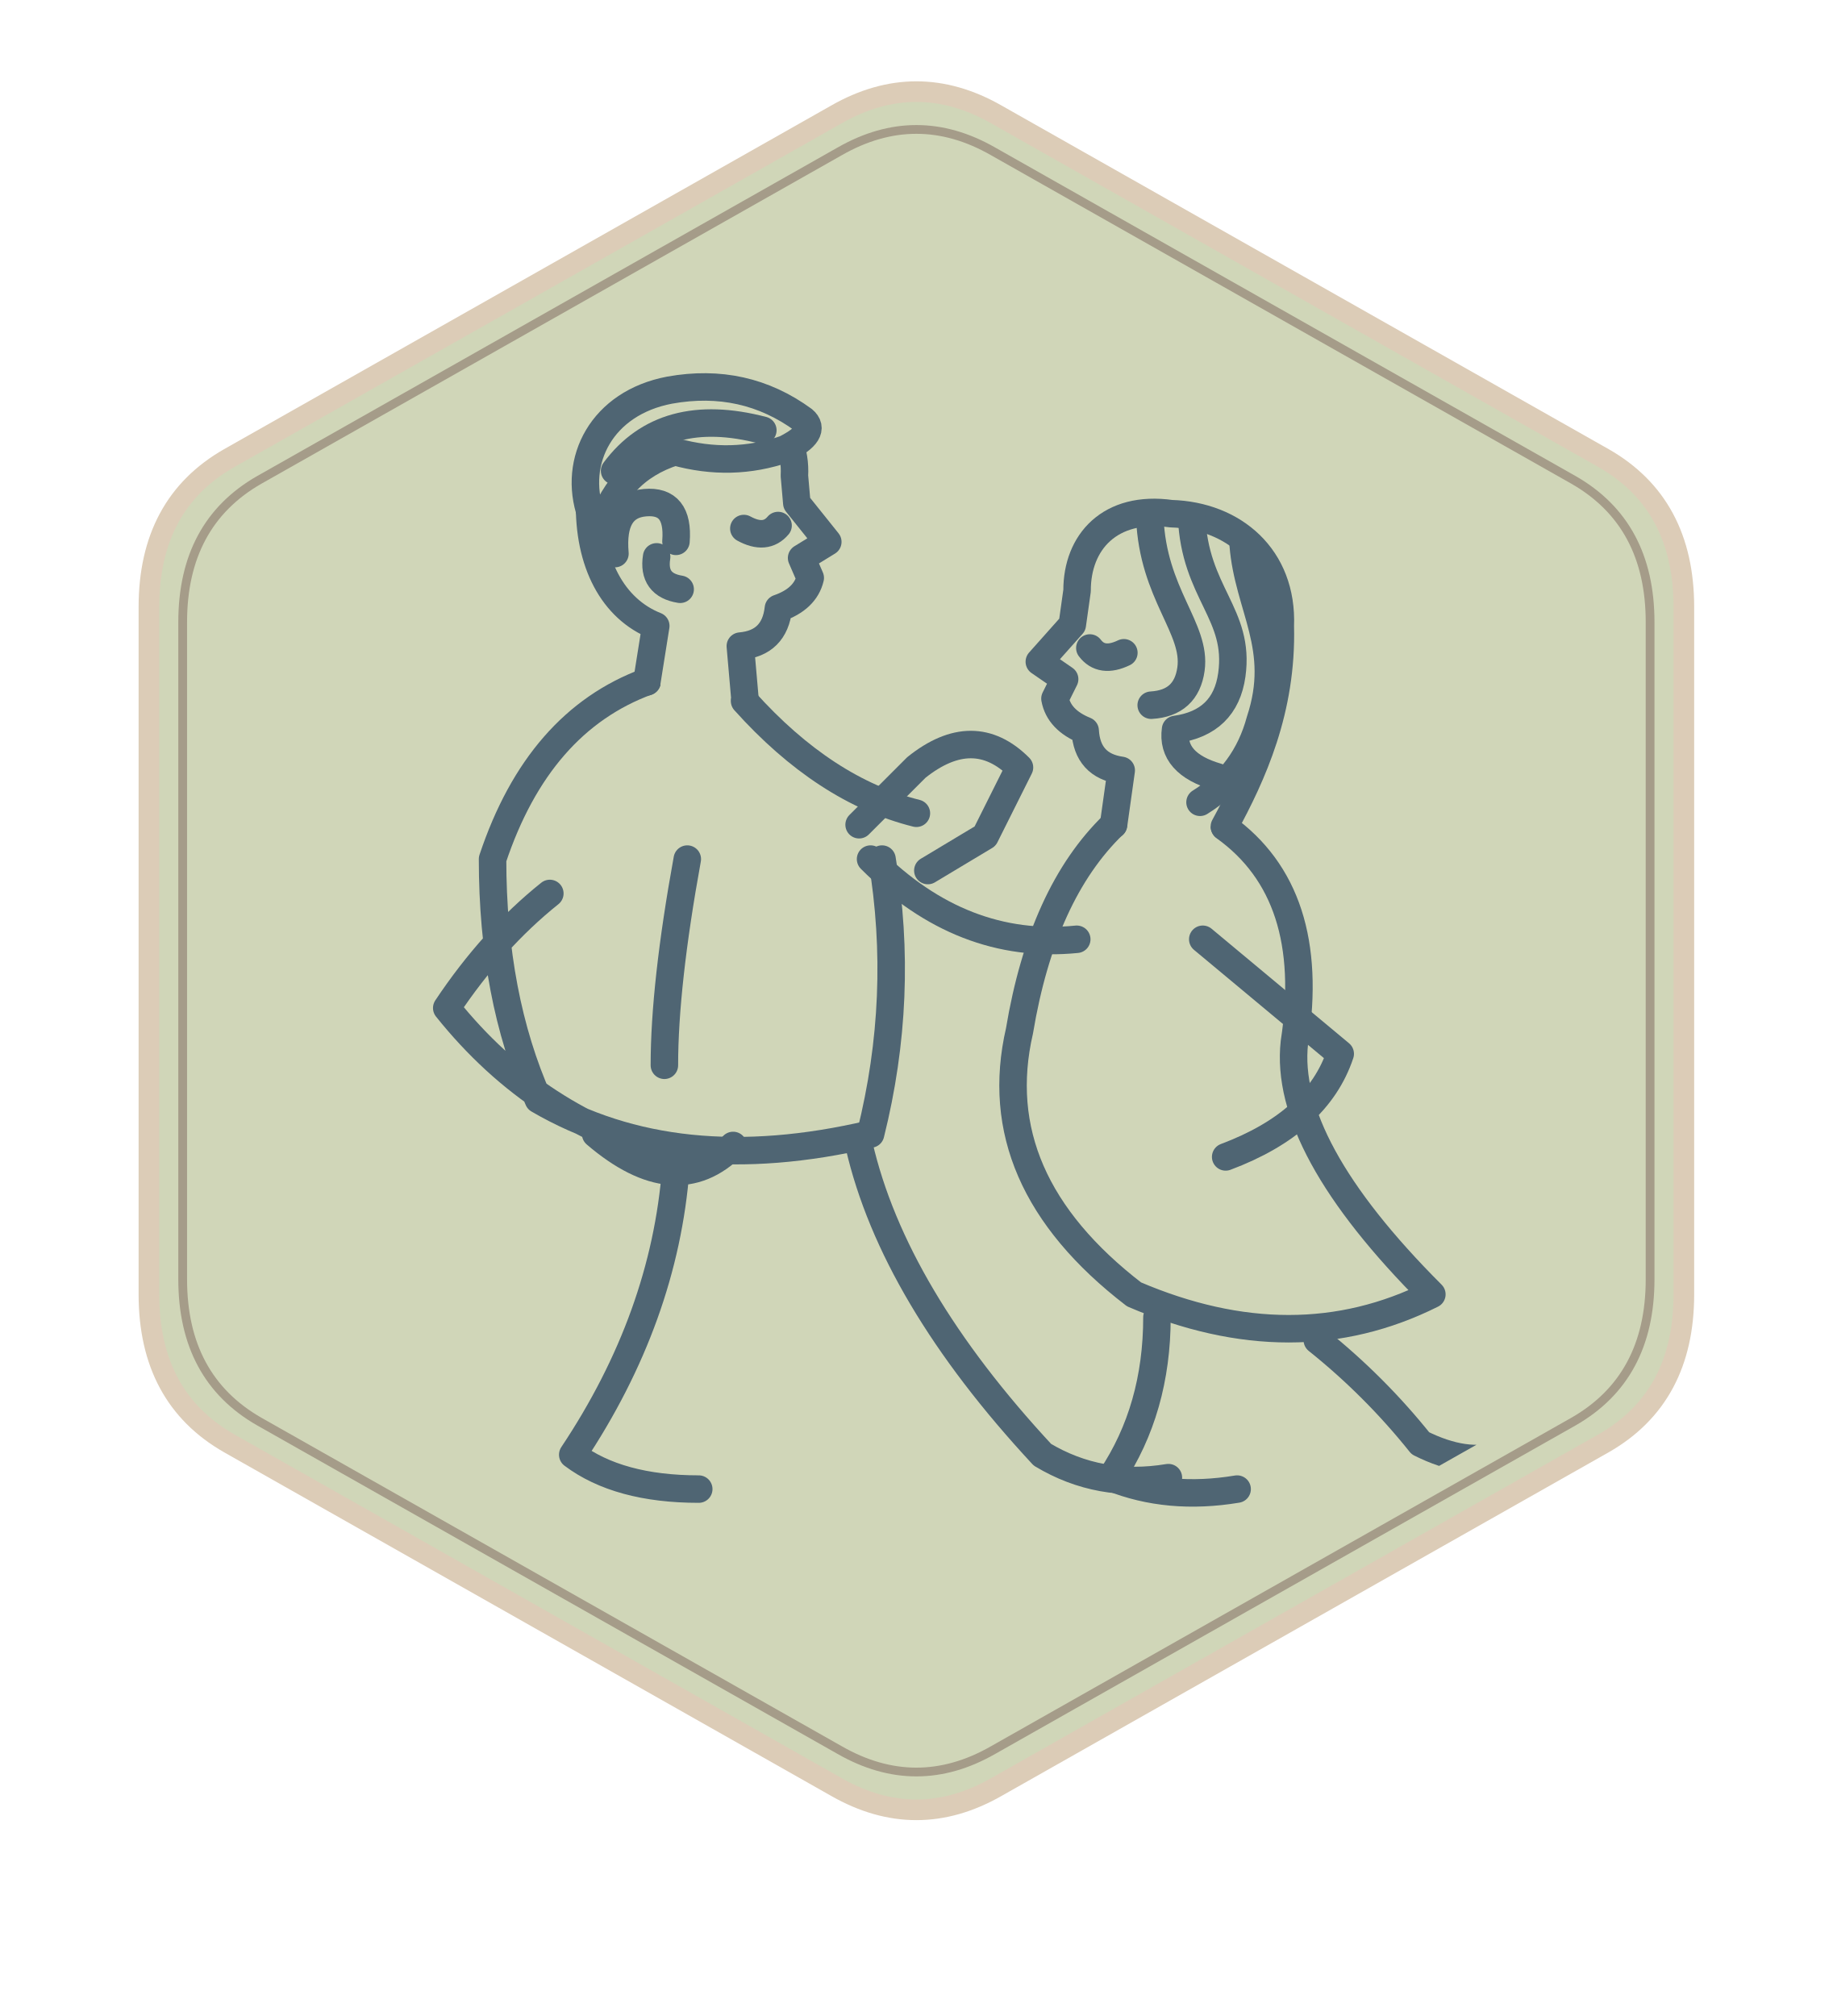
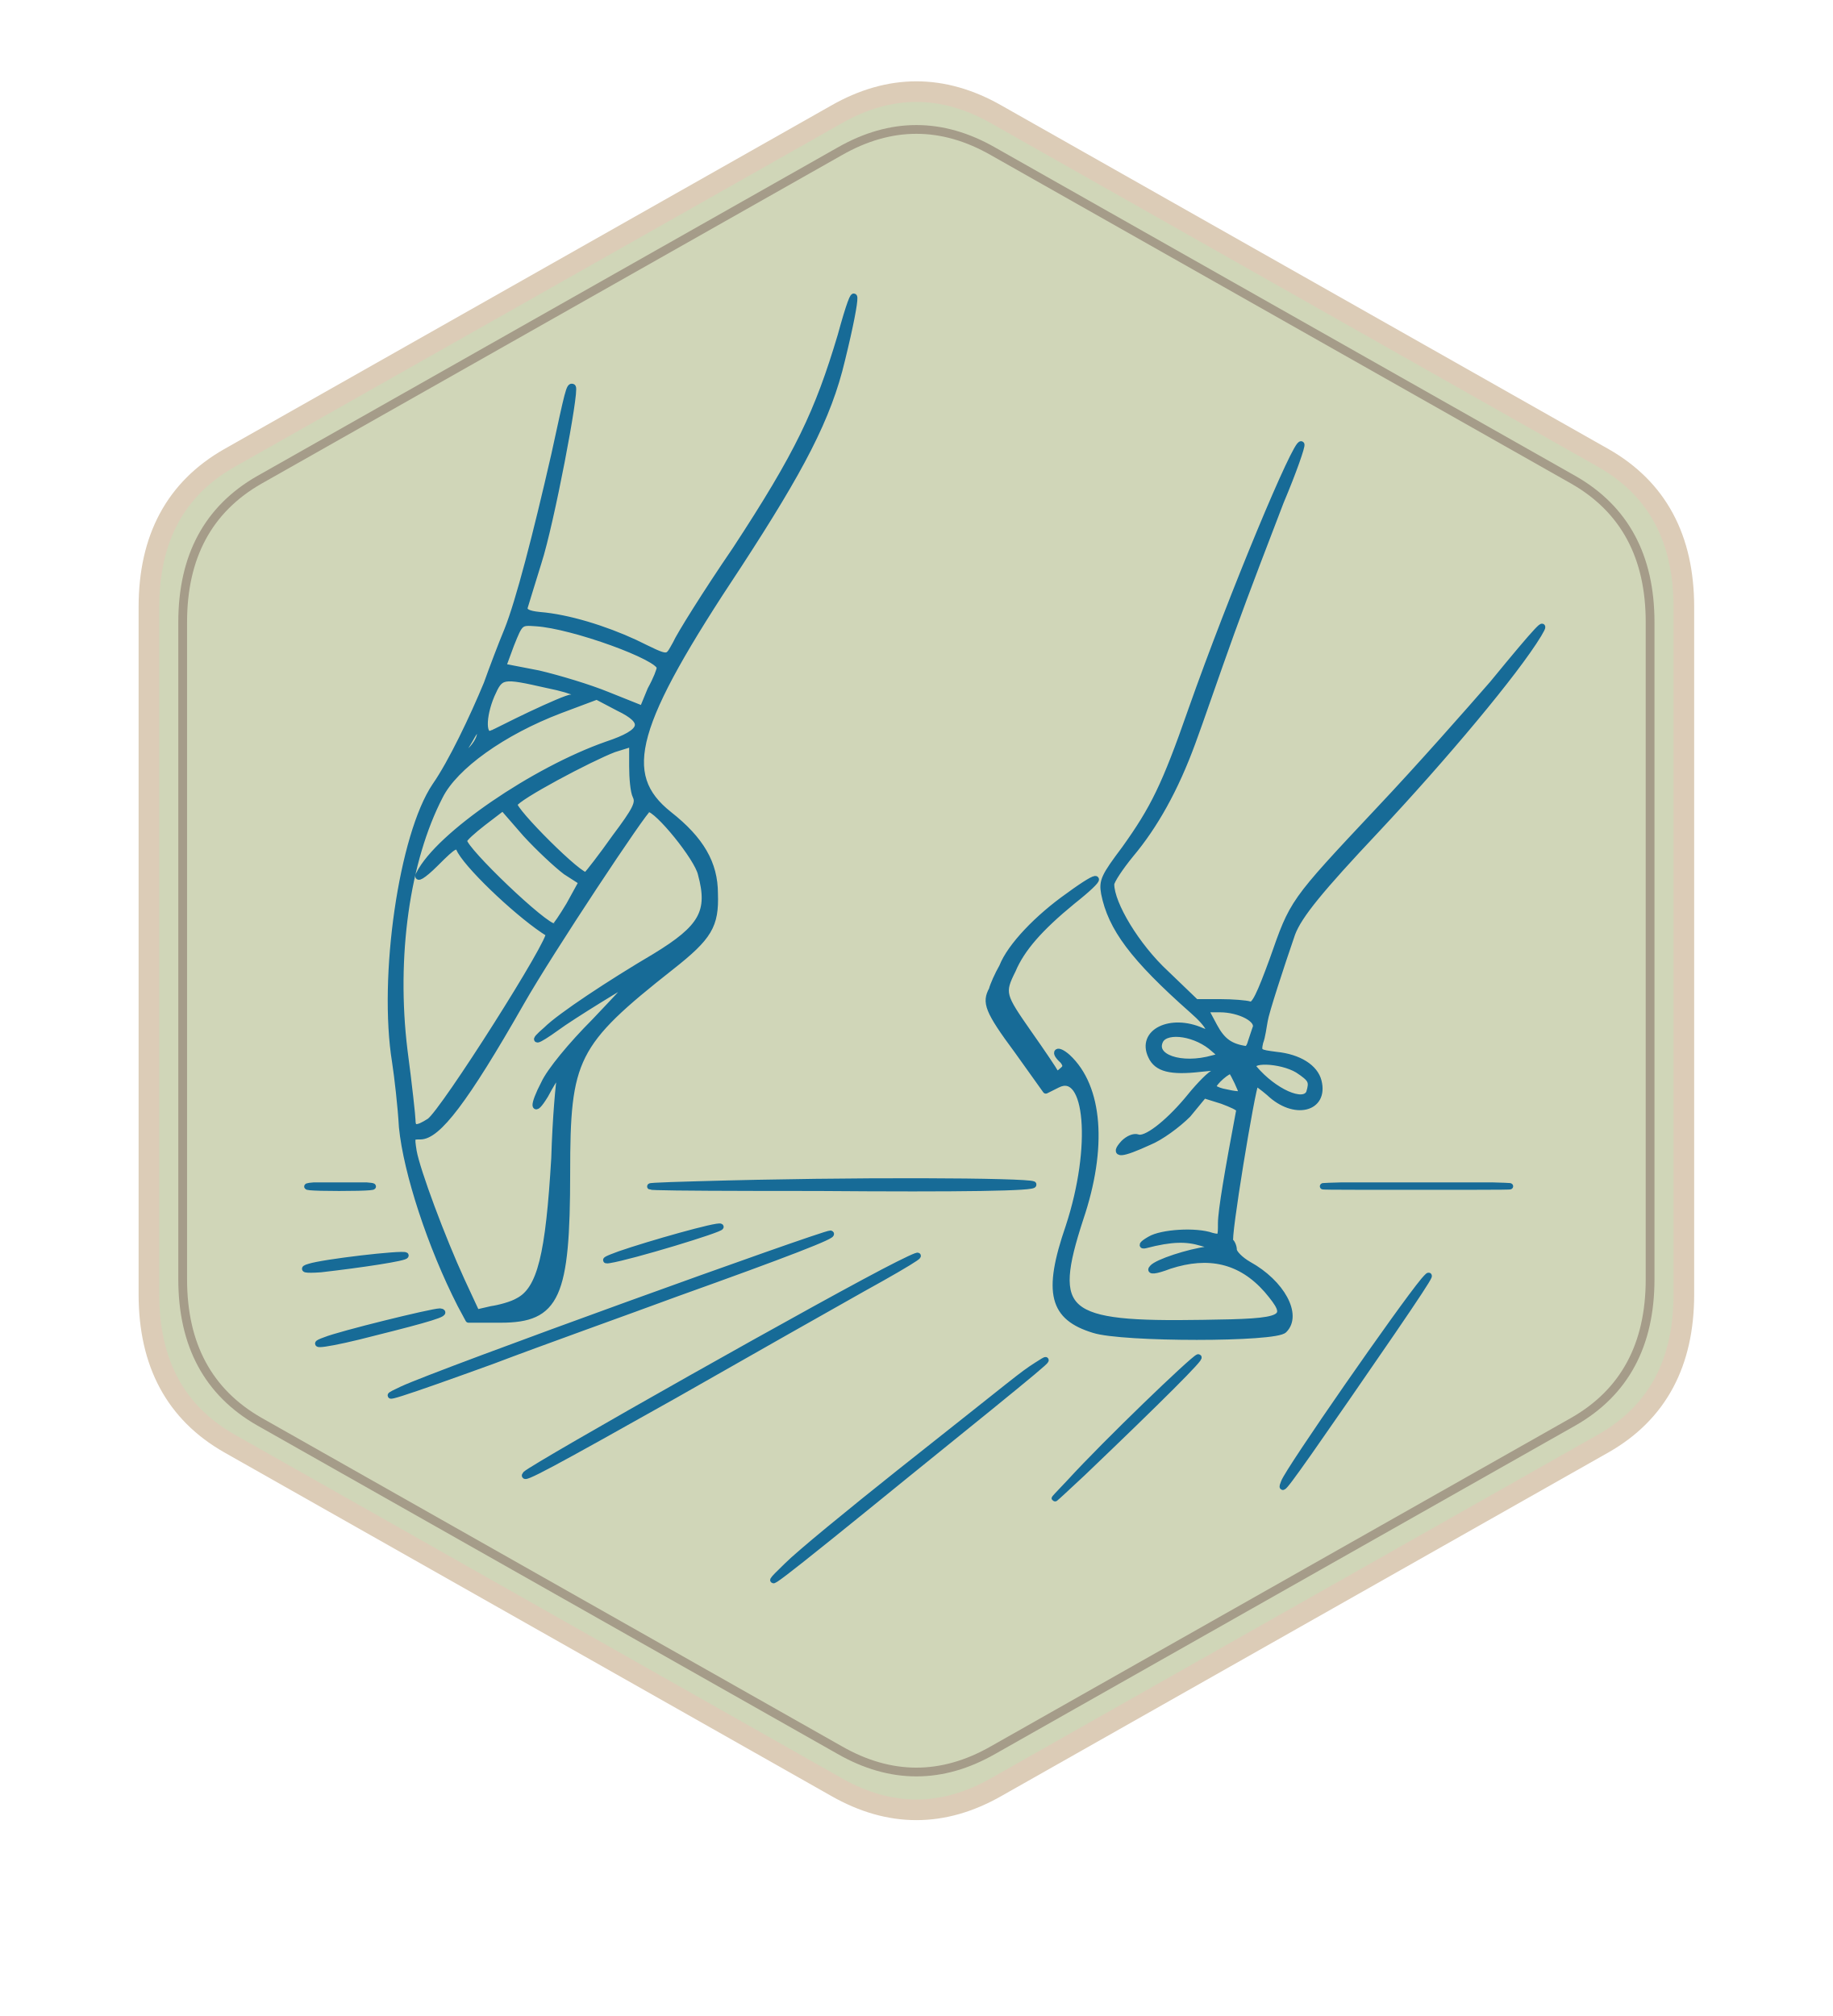
- <svg xmlns="http://www.w3.org/2000/svg" viewBox="0 0 160 176" aria-hidden="true" focusable="false" data-badge-art="duo-completed-5" data-art-motif="learning-a-dance">
+ <svg xmlns="http://www.w3.org/2000/svg" viewBox="0 0 160 176" aria-hidden="true" focusable="false" data-badge-art="duo-completed-5" data-art-motif="synchronisation">
  <defs>
    <clipPath id="oba-asset-duo-completed-5-e-scene">
      <path d="M73 10 Q80 6 87 10 L140 40 Q147 44 147 53 L147 113 Q147 122 140 126 L87 156 Q80 160 73 156 L20 126 Q13 122 13 113 L13 53 Q13 44 20 40Z" transform="translate(80 83) scale(.92) translate(-80 -83)" />
    </clipPath>
  </defs>
  <path d="M73 10 Q80 6 87 10 L140 40 Q147 44 147 53 L147 113 Q147 122 140 126 L87 156 Q80 160 73 156 L20 126 Q13 122 13 113 L13 53 Q13 44 20 40Z" fill="#D0D6B8" stroke="#DCCCB7" stroke-width="1.8" />
  <path d="M73 10 Q80 6 87 10 L140 40 Q147 44 147 53 L147 113 Q147 122 140 126 L87 156 Q80 160 73 156 L20 126 Q13 122 13 113 L13 53 Q13 44 20 40Z" transform="translate(80 83) scale(.956) translate(-80 -83)" fill="none" stroke="#A59C89" stroke-width=".8" />
-   <g clip-path="url(#oba-asset-duo-completed-5-e-scene)" fill="none" stroke="#4F6573" stroke-width="2.4" stroke-linecap="round" stroke-linejoin="round">
-     <path d="M56.5 59.5Q47 63 43 75Q43 87 47 96Q59 103 76 99Q79 87 77 75M65 61.2Q72 69 80 71M48 78Q43 82 39 88Q47 98 59 101M60 75Q58 86 58 93" />
-     <path d="M59 102Q58 115 50 127Q54 130 61 130M75 100Q78 113 91 127Q96 130 102 129M106.9 72.2Q115 78 113 91Q112 100 125 113Q113 119 99 113Q86 103 89 90Q91 78 97.2 72" />
-     <path d="M94 82Q84 83 76 75M105 82Q111 87 117 92Q115 98 107 101M101 115Q101 123 97 129Q102 131 108 130M115 117Q120 121 124 126Q128 128 131 127" />
-     <path d="M75 72L80 67Q85 63 89 67L86 73L81 76M52 99Q59 105 64 100" />
-     <g transform="translate(62 47) rotate(-5) scale(0.6 0.6)" stroke-width="4">
-       <path d="M-11 20 L-9 12 C-15 9-18 2-17-7 C-17-16-10-22 0-21 C9-21 14-15 13-8 L13-4 L17 2 L13 4 L14 7 Q13 10 9 11 Q8 16 3 16 L3 24" fill="#D0D6B8" />
-       <path d="M-17-5 C-19-13-14-21-4-22 Q7-23 15-16 Q17-14 12-12 Q4-10-4-13 Q-13-11-16-2" fill="#D0D6B8" />
-       <path d="M-13-11 Q-5-20 9-15 M-14 1 Q-14-6-9-6 Q-4-6-5 0 M-8 2 Q-9 6-5 7" />
-       <path d="M5-1 Q8 1 10-1" />
-     </g>
-     <g transform="translate(101 58) rotate(8) scale(-0.6 0.6)" stroke-width="4">
-       <path d="M-13 22 C-16 14-19 4-17-8 C-16-18-8-23 1-22 C10-22 14-16 13-9 L13-4 L17 2 L13 4 L14 7 Q13 10 9 11 Q8 16 3 16 L3 24" fill="#D0D6B8" />
-       <path d="M-2-22 C-4-11-11-9-11 0 Q-11 7-4 9 Q-4 14-11 15 M4-21 C2-10-5-6-5 0 Q-5 5 0 6 M-10-19 C-12-10-18-5-16 6 Q-15 14-9 19" />
-       <path d="M5-1 Q8 1 10-1" />
-     </g>
+   <g clip-path="url(#oba-asset-duo-completed-5-e-scene)" fill="#176B97" stroke="#176B97" stroke-width=".55" stroke-linejoin="round">
+     <path d="M68.7 136.7C69.8 135.6 74.2 132 78.6 128.5 89.1 120.2 89.1 120.1 90.5 119.2 92.5 117.9 91.3 118.9 79.3 128.6 67.5 138.2 65.9 139.4 68.7 136.7ZM93.4 129.4C96.6 125.9 104.1 118.7 104.6 118.5 105 118.4 101.3 122.1 94.5 128.6 91.6 131.3 91.4 131.5 93.4 129.4ZM112.1 129.4C112.5 128.3 122.3 114.2 124.3 111.8 125.6 110.3 124.1 112.6 117.6 122 112 130.1 111.7 130.4 112.1 129.4ZM45.9 128.7C46.6 128 72.8 113.2 78.4 110.4 81.6 108.8 80.2 109.8 75.3 112.5 72.8 113.9 65.4 118.1 58.9 121.8 48.4 127.7 45.3 129.4 45.9 128.7ZM35.1 121.3C38.3 119.8 71.8 107.7 72.5 107.7 73 107.8 68.6 109.5 59.1 112.9 54.5 114.6 47.2 117.2 43 118.8 35 121.7 32.5 122.5 35.1 121.3ZM28.4 117C29.6 116.5 37.7 114.5 38.4 114.5 39.3 114.6 37.2 115.2 32.8 116.3 28.6 117.4 26.7 117.6 28.4 117ZM95.5 116.1C91.9 115 91.3 112.9 93.3 107.1 95.6 100.1 95 93.3 92.3 94.7L91.3 95.2 88.8 91.7C86.2 88.2 86 87.5 86.6 86.4 86.7 86 87.1 85.1 87.5 84.4 88.2 82.6 90.6 80.1 93.3 78.2 96.3 76 96.5 76.4 93.6 78.7 90.8 81 89.2 82.8 88.4 84.7 87.4 86.7 87.5 86.9 89.8 90.2 91 91.9 92 93.4 92.1 93.6 92.2 93.8 92.4 93.8 92.7 93.5 93.1 93.2 93.1 93 92.8 92.6 91.9 91.8 92.3 91.5 93.2 92.3 96 94.9 96.4 100.2 94.3 106.4 91.6 114.7 92.8 115.7 105 115.5 112.4 115.4 112.8 115.2 110.6 112.6 108.3 110 105.5 109.4 102.1 110.5 100.8 111 100.3 111 100.6 110.7 101 110.2 103.8 109.3 105.4 109.1 106.4 109 106.4 108.9 104.9 108.5 103.6 108.1 102.3 108.1 100 108.7 99.6 108.8 99.7 108.6 100.4 108.2 101.4 107.6 104.4 107.4 105.8 107.9 106.6 108.1 106.6 108 106.6 106.8 106.6 105.7 107.2 102.2 108.2 96.9 108.2 96.7 107.5 96.4 106.7 96.1L105.1 95.6 103.7 97.3C102.8 98.2 101.3 99.3 100.3 99.7 97.9 100.8 97.1 100.9 98.1 99.8 98.5 99.4 99 99.2 99.3 99.3 100 99.6 101.9 98.1 103.6 96.1 104.4 95.1 105.4 94 105.9 93.7 106.8 93.1 106.7 93.1 104.8 93.3 102.2 93.6 101 93.3 100.5 92.2 99.5 90.1 102.2 88.8 104.9 90 106.1 90.5 105.6 89.5 104.1 88.2 98.9 83.6 97 81 96.4 78 96.2 76.9 96.4 76.5 98.2 74.1 100.7 70.6 101.7 68.6 104 62 107.6 51.8 113.2 38.4 113.6 38.8 113.7 38.9 112.9 41.2 111.8 43.8 110.8 46.4 108.8 51.6 107.5 55.2 106.2 58.8 104.7 63.2 104.1 64.8 102.6 68.9 100.8 72.1 98.7 74.6 97.8 75.7 97 76.9 97 77.2 97 78.9 99.2 82.6 101.8 85L104.4 87.5 106.5 87.5C107.6 87.5 108.8 87.6 109.1 87.7 109.5 87.9 110 86.8 111.1 83.8 112.9 78.7 112.7 78.9 120.4 70.7 123.9 67 128.3 62 130.3 59.7 134.4 54.7 135.2 53.9 134.3 55.4 132.3 58.7 126.1 66.1 120.1 72.5 115.3 77.6 113.4 79.9 112.8 81.5 111.8 84.4 110.5 88.4 110.4 89.1 110.3 89.6 110.2 90.5 110 91 109.8 91.9 109.9 91.9 111.4 92.1 113.4 92.3 114.8 93.2 115.1 94.4 115.7 96.8 113 97.5 110.8 95.4 110.2 94.9 109.7 94.5 109.6 94.6 109.3 95 107.1 108.3 107.4 108.4 107.5 108.4 107.7 108.8 107.7 109.1 107.7 109.4 108.3 110 109 110.4 111.9 112 113.4 114.8 112.1 116.1 111.4 116.9 98 116.9 95.5 116.1ZM114.3 95.4C114.6 94.4 114.5 94.2 113.3 93.4 111.8 92.5 108.8 92.4 109.5 93.3 111.2 95.3 113.8 96.5 114.3 95.4ZM108.4 95.4C108.4 95.2 107.7 93.7 107.5 93.5 107.3 93.3 105.9 94.5 105.9 94.9 105.9 95 106.3 95.2 106.7 95.3 108 95.6 108.4 95.6 108.4 95.4ZM105.9 92.4C106.7 92.2 106.7 92.2 106 91.6 104.5 90.2 101.9 89.8 101.3 90.8 100.5 92.3 103.1 93.2 105.9 92.4ZM109.2 91C109.3 90.7 109.5 90.1 109.6 89.8 110 89 108.2 88.1 106.5 88.1L105.2 88.1 106 89.6C106.7 90.9 107.4 91.4 108.8 91.6 108.9 91.6 109.1 91.4 109.2 91ZM40.2 113.9C37.6 108.8 35.5 102.4 35.1 98.4 35 96.6 34.7 94 34.5 92.7 33.3 85.3 35.1 72.9 38 68.6 39.4 66.6 41.3 62.6 42.5 59.7 43 58.3 43.8 56.2 44.3 55 45.3 52.5 46.8 46.7 48.4 39.7 49.6 34.2 49.7 33.6 50 33.8 50.3 34.1 48.1 45.7 47 49.1 46.4 51 45.9 52.7 45.8 53 45.7 53.4 46.1 53.6 47.1 53.7 49.6 53.9 52.8 54.9 55.4 56.1 58.5 57.6 58.2 57.6 59 56.2 59.3 55.5 61.6 51.8 64.2 48 69.7 39.6 71.4 36 73.4 29.3 74.9 23.8 75 25.3 73.5 31.4 72.3 36.5 69.9 41 64.5 49.3 55.2 63.3 54 67.6 58.4 71.1 61.2 73.3 62.4 75.4 62.4 78 62.5 80.8 61.9 81.8 58.6 84.4 50.1 91.1 49.5 92.4 49.5 102.4 49.5 113.2 48.6 115.2 43.7 115.2L40.9 115.2 40.2 113.9ZM45.2 113.6C47.2 112.6 47.9 109.5 48.4 101.1 48.5 97.6 48.8 94.4 48.9 94 49.2 93 48.5 93.9 47.6 95.6 46.5 97.4 46.5 96.5 47.5 94.6 48 93.5 49.9 91.2 51.9 89.2 53.8 87.2 55.3 85.6 55.2 85.6 55 85.6 49.8 88.8 48.6 89.7 46.8 91 46.3 91.1 47.7 89.9 48.9 88.7 53.3 85.8 57.2 83.5 61.3 81 62.1 79.6 61.2 76.3 60.9 74.9 57.4 70.6 56.6 70.6 56.3 70.6 48 83.1 45.5 87.5 40.6 96.1 38.2 99.2 36.7 99.2 35.9 99.2 35.9 99.2 36.1 100.5 36.4 102.2 38.6 108.1 40.3 111.8L41.6 114.6 42.9 114.3C43.6 114.2 44.7 113.9 45.2 113.6ZM47.1 113.7C47.5 113.4 47.7 113.1 47.6 112.9 47.5 112.7 47.1 112.9 46.7 113.4 45.8 114.2 46.1 114.4 47.1 113.7ZM37.5 97.9C38.7 97.1 48.4 81.8 47.9 81.5 45.6 80.1 41.2 76 40.2 74.3 39.9 73.6 39.7 73.7 38 75.4 36.9 76.5 36.3 76.8 36.6 76.3 38.3 72.9 46.7 67.2 53 65 56.3 63.9 56.5 63 54 61.8L52.1 60.8 48.9 62C43.9 63.9 39.7 66.9 38.4 69.5 35.5 75.1 34.3 83.5 35.3 91.7 35.7 94.7 36 97.5 36 97.8 36 98.6 36.4 98.6 37.5 97.9ZM49.7 79L50.8 77 49.4 76.1C48.6 75.5 47 74 45.9 72.8L43.9 70.5 42.2 71.8C41.3 72.5 40.5 73.2 40.5 73.4 40.5 74.2 47.6 81 48.4 80.9 48.5 80.9 49.1 80 49.7 79ZM53.7 73.1C55.5 70.7 55.8 70.1 55.5 69.5 55.3 69.1 55.2 67.9 55.2 66.9L55.2 64.9 53.6 65.4C51.5 66.2 45.1 69.6 44.9 70.2 44.7 70.7 50.8 76.8 51.2 76.4 51.4 76.2 52.5 74.8 53.7 73.1ZM41.9 63.9C41.8 63.4 41.6 63.5 41 64.6 39.9 66.4 39.9 66.7 41.1 65.5 41.6 65 42 64.3 41.9 63.9ZM46.3 62.4C48 61.6 49.6 60.9 49.9 60.9 51.4 60.9 50.3 60.3 47.8 59.8 43.8 58.9 43.7 58.9 42.9 60.7 42.1 62.6 42.1 64.5 43 64 43.1 64 44.6 63.2 46.3 62.4ZM57.6 58.3C57.7 57.4 50 54.6 46.8 54.4 45.4 54.3 45.4 54.3 44.6 56.3L43.9 58.2 47 58.8C48.7 59.2 51.4 60 53.1 60.7L56.1 61.9 56.8 60.2C57.3 59.3 57.6 58.5 57.6 58.3ZM27 110.6C28.2 110.2 35.1 109.4 35.4 109.6 35.5 109.8 31.5 110.4 28 110.8 26.6 110.9 26.3 110.8 27 110.6ZM54.1 109.5C56.7 108.6 62.7 106.9 62.9 107.1 63 107.3 55.1 109.7 53.2 110 52.6 110.1 53 109.9 54.1 109.5ZM27.4 103.5C28.7 103.5 30.8 103.5 32 103.5 33.3 103.6 32.2 103.7 29.6 103.7 27.1 103.7 26.1 103.6 27.4 103.5ZM60.9 103.4C74.6 103 89.6 103.1 90.2 103.4 90.5 103.7 84 103.8 71.4 103.7 55.3 103.7 53.6 103.6 60.9 103.4ZM117.1 103.5C120.8 103.5 126.7 103.5 130.3 103.5 133.9 103.6 130.9 103.6 123.6 103.6 116.3 103.6 113.4 103.6 117.1 103.5Z" fill-rule="evenodd" />
  </g>
</svg>
